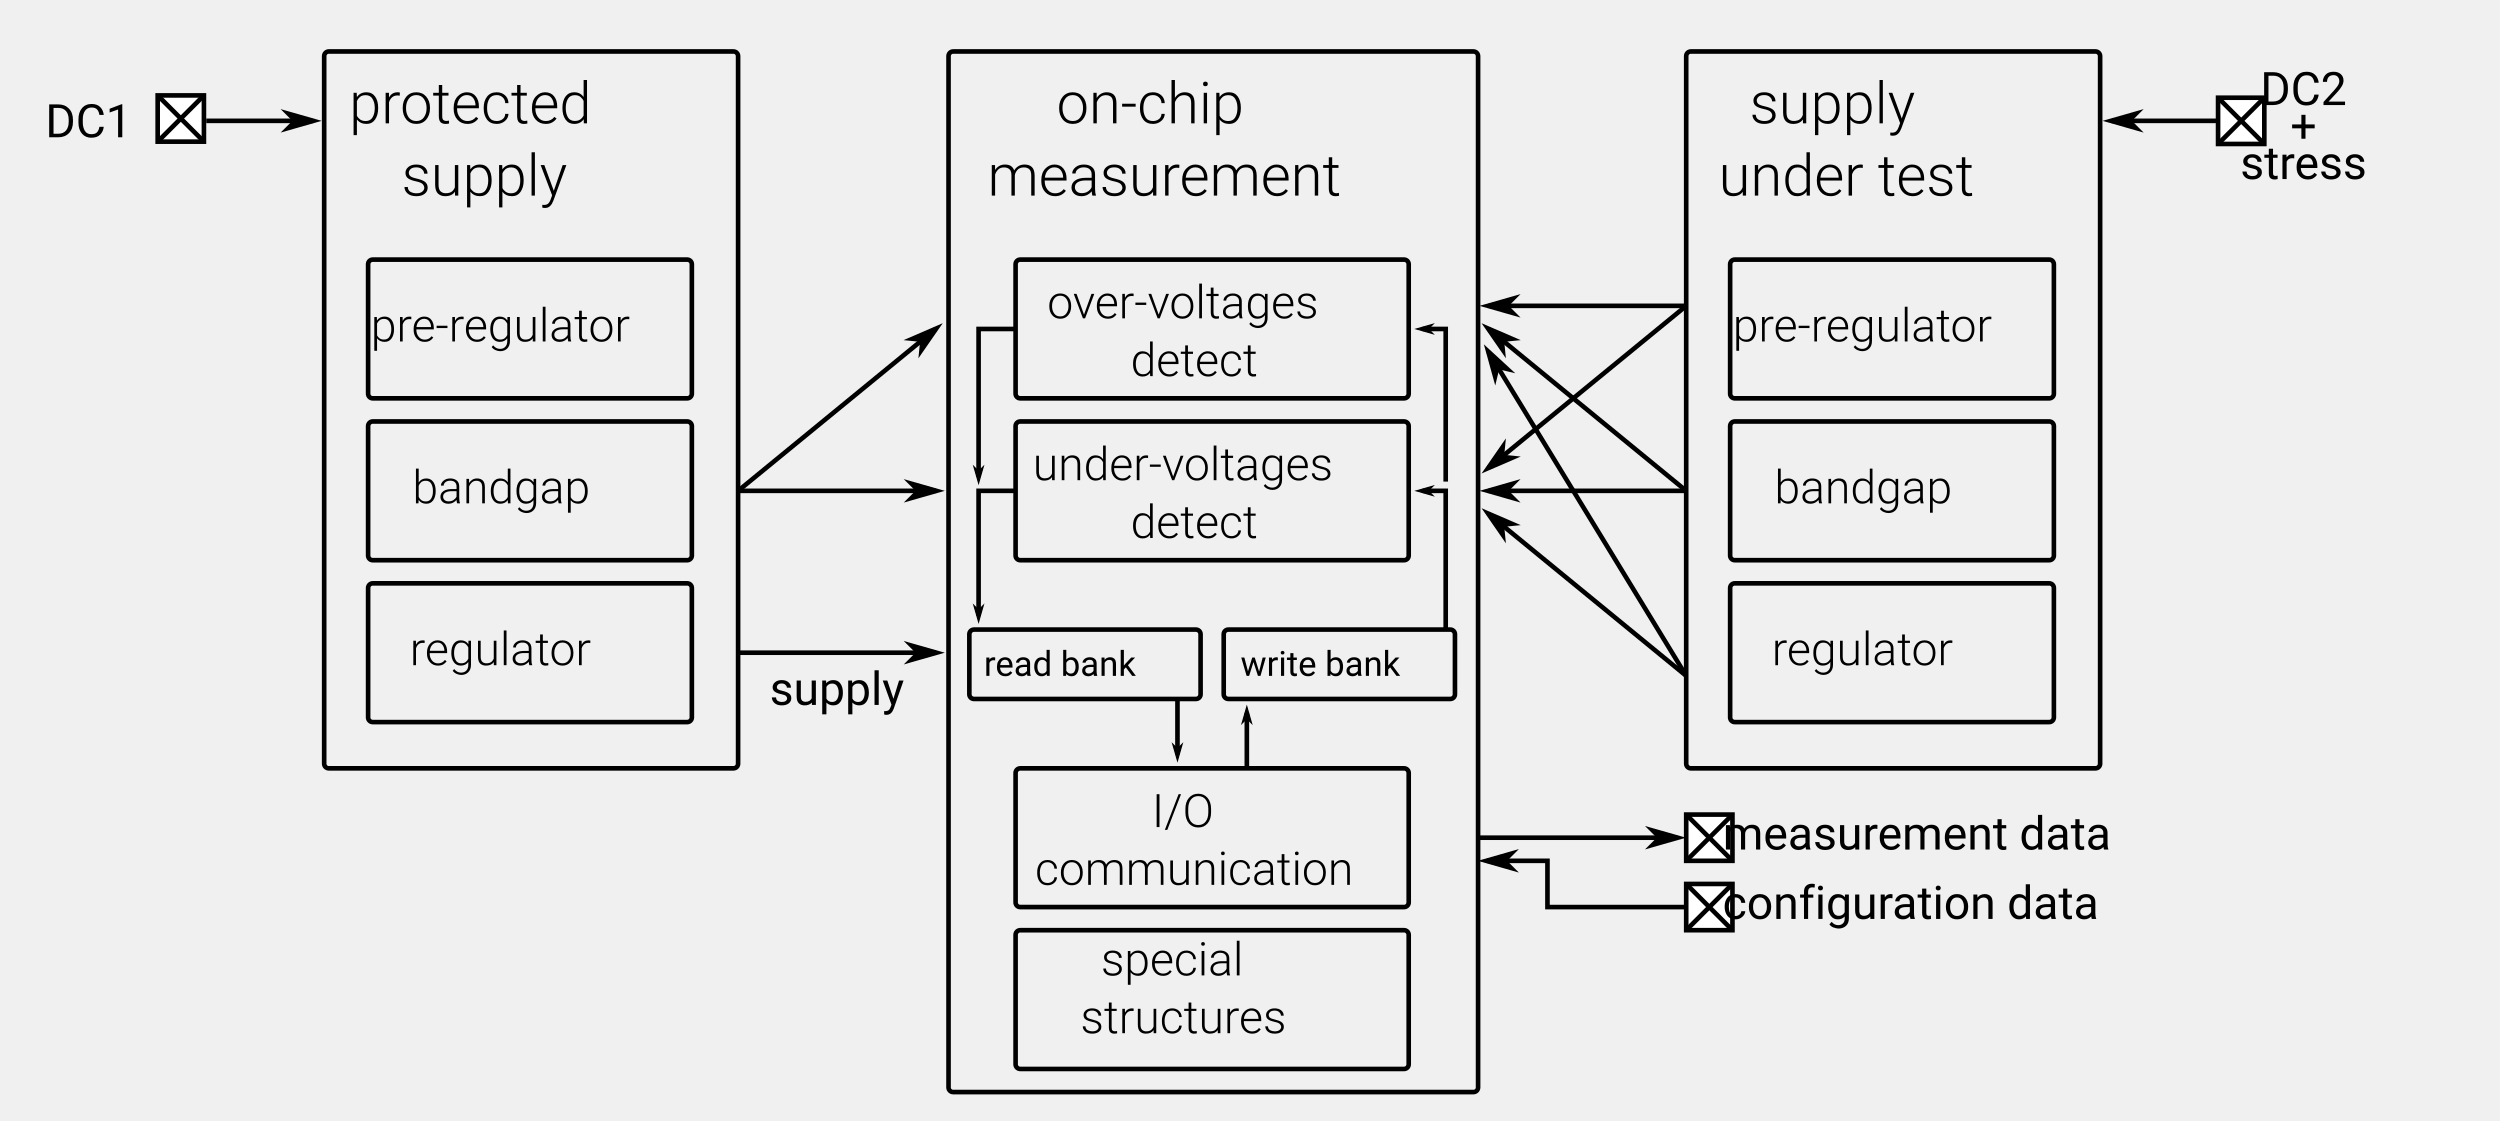
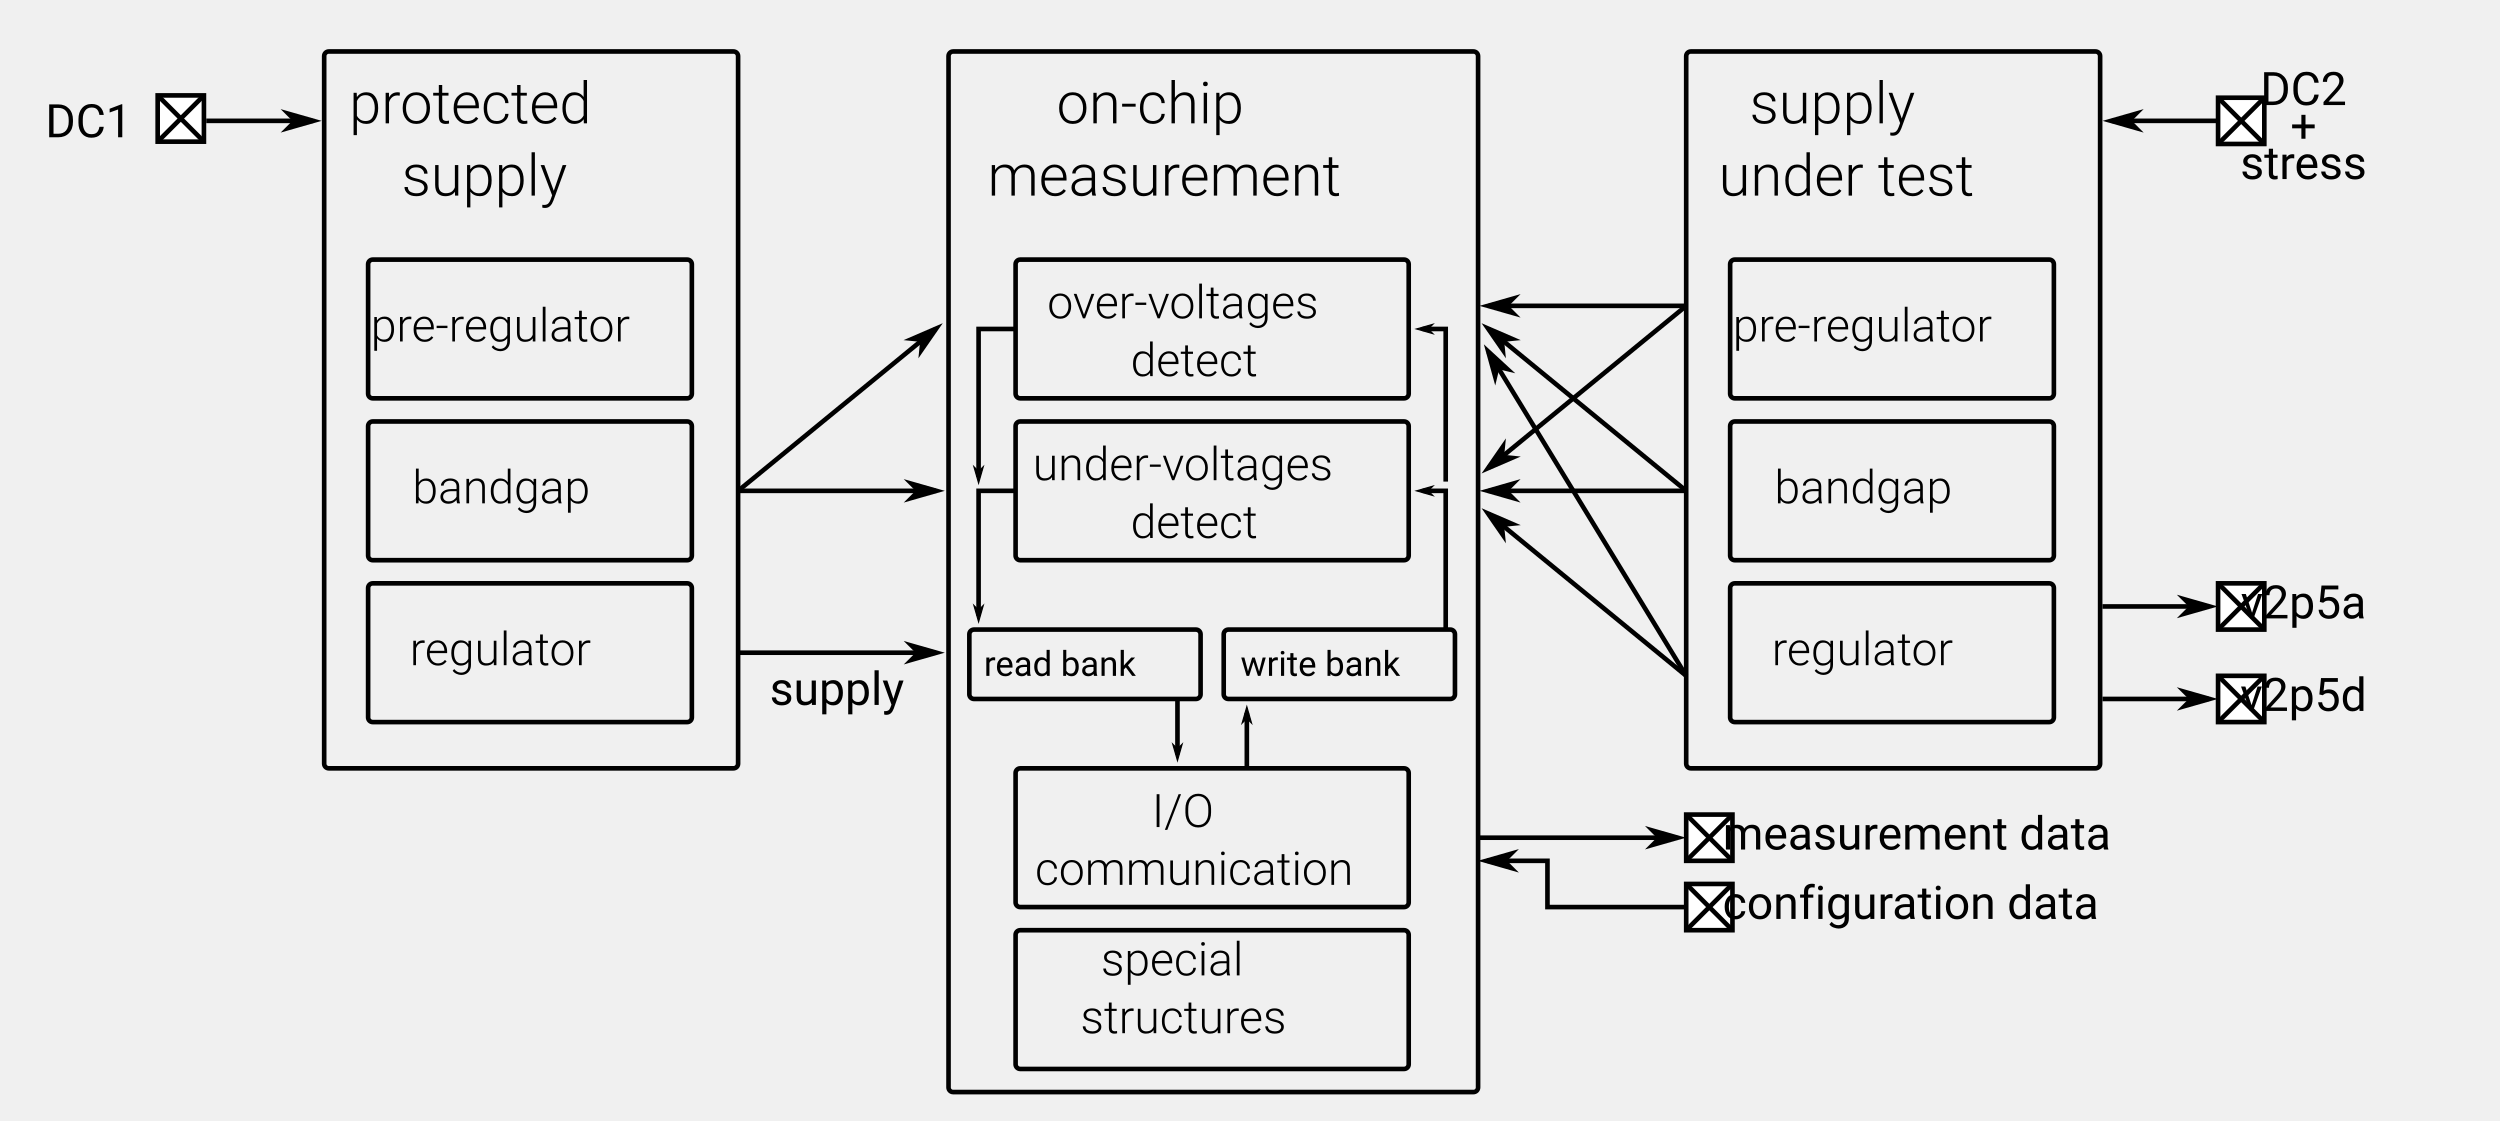
<svg xmlns="http://www.w3.org/2000/svg" width="152.556mm" height="68.371mm" viewBox="0 0 540.552 242.26" id="svg2" version="1.1">
  <defs id="defs4">
+     <marker orient="auto" refY="0" refX="0" id="marker4432" style="overflow:visible">
+       <path id="path4434" d="M 0,0 5,-5 -12.5,0 5,5 0,0 Z" style="fill:#000000;fill-opacity:1;fill-rule:evenodd;stroke:#000000;stroke-width:1pt;stroke-opacity:1" transform="matrix(-0.4,0,0,-0.4,-4,0)" />
+     </marker>
    <marker orient="auto" refY="0" refX="0" id="marker9858" style="overflow:visible">
      <path id="path9860" d="M 0,0 5,-5 -12.5,0 5,5 0,0 Z" style="fill:#000000;fill-opacity:1;fill-rule:evenodd;stroke:#000000;stroke-width:1pt;stroke-opacity:1" transform="matrix(-0.2,0,0,-0.2,-1.2,0)" />
    </marker>
    <marker style="overflow:visible" id="marker9396" refX="0" refY="0" orient="auto">
      <path transform="matrix(-0.2,0,0,-0.2,-1.2,0)" style="fill:#000000;fill-opacity:1;fill-rule:evenodd;stroke:#000000;stroke-width:1pt;stroke-opacity:1" d="M 0,0 5,-5 -12.5,0 5,5 0,0 Z" id="path9398" />
    </marker>
    <marker orient="auto" refY="0" refX="0" id="marker9218" style="overflow:visible">
      <path id="path9220" d="M 0,0 5,-5 -12.5,0 5,5 0,0 Z" style="fill:#000000;fill-opacity:1;fill-rule:evenodd;stroke:#000000;stroke-width:1pt;stroke-opacity:1" transform="matrix(-0.2,0,0,-0.2,-1.2,0)" />
    </marker>
    <marker style="overflow:visible" id="marker8118" refX="0" refY="0" orient="auto">
      <path transform="matrix(-0.2,0,0,-0.2,-1.2,0)" style="fill:#000000;fill-opacity:1;fill-rule:evenodd;stroke:#000000;stroke-width:1pt;stroke-opacity:1" d="M 0,0 5,-5 -12.5,0 5,5 0,0 Z" id="path8120" />
    </marker>
    <marker orient="auto" refY="0" refX="0" id="marker7404" style="overflow:visible">
      <path id="path7406" d="M 0,0 5,-5 -12.5,0 5,5 0,0 Z" style="fill:#000000;fill-opacity:1;fill-rule:evenodd;stroke:#000000;stroke-width:1pt;stroke-opacity:1" transform="matrix(-0.2,0,0,-0.2,-1.2,0)" />
    </marker>
    <marker orient="auto" refY="0" refX="0" id="Arrow1Send" style="overflow:visible">
      <path id="path6331" d="M 0,0 5,-5 -12.5,0 5,5 0,0 Z" style="fill:#000000;fill-opacity:1;fill-rule:evenodd;stroke:#000000;stroke-width:1pt;stroke-opacity:1" transform="matrix(-0.2,0,0,-0.2,-1.2,0)" />
    </marker>
    <marker style="overflow:visible" id="marker5606" refX="0" refY="0" orient="auto">
      <path transform="matrix(-0.4,0,0,-0.4,-4,0)" style="fill:#000000;fill-opacity:1;fill-rule:evenodd;stroke:#000000;stroke-width:1pt;stroke-opacity:1" d="M 0,0 5,-5 -12.5,0 5,5 0,0 Z" id="path5608" />
    </marker>
    <marker style="overflow:visible" id="marker4565" refX="0" refY="0" orient="auto">
      <path transform="matrix(-0.4,0,0,-0.4,-4,0)" style="fill:#000000;fill-opacity:1;fill-rule:evenodd;stroke:#000000;stroke-width:1pt;stroke-opacity:1" d="M 0,0 5,-5 -12.5,0 5,5 0,0 Z" id="path4567" />
    </marker>
    <marker style="overflow:visible" id="marker4511" refX="0" refY="0" orient="auto">
      <path transform="matrix(-0.4,0,0,-0.4,-4,0)" style="fill:#000000;fill-opacity:1;fill-rule:evenodd;stroke:#000000;stroke-width:1pt;stroke-opacity:1" d="M 0,0 5,-5 -12.5,0 5,5 0,0 Z" id="path4513" />
    </marker>
    <marker orient="auto" refY="0" refX="0" id="marker4313" style="overflow:visible">
      <path id="path4315" d="M 0,0 5,-5 -12.5,0 5,5 0,0 Z" style="fill:#000000;fill-opacity:1;fill-rule:evenodd;stroke:#000000;stroke-width:1pt;stroke-opacity:1" transform="matrix(-0.4,0,0,-0.4,-4,0)" />
    </marker>
    <marker orient="auto" refY="0" refX="0" id="marker5637" style="overflow:visible">
      <path id="path5639" d="M 0,0 5,-5 -12.5,0 5,5 0,0 Z" style="fill:#000000;fill-opacity:1;fill-rule:evenodd;stroke:#000000;stroke-width:1pt;stroke-opacity:1" transform="matrix(-0.4,0,0,-0.4,-4,0)" />
    </marker>
    <marker style="overflow:visible" id="marker5425" refX="0" refY="0" orient="auto">
      <path transform="matrix(-0.4,0,0,-0.4,-4,0)" style="fill:#000000;fill-opacity:1;fill-rule:evenodd;stroke:#000000;stroke-width:1pt;stroke-opacity:1" d="M 0,0 5,-5 -12.5,0 5,5 0,0 Z" id="path5427" />
    </marker>
    <marker orient="auto" refY="0" refX="0" id="marker5245" style="overflow:visible">
      <path id="path5247" d="M 0,0 5,-5 -12.5,0 5,5 0,0 Z" style="fill:#000000;fill-opacity:1;fill-rule:evenodd;stroke:#000000;stroke-width:1pt;stroke-opacity:1" transform="matrix(-0.4,0,0,-0.4,-4,0)" />
    </marker>
    <marker style="overflow:visible" id="marker4999" refX="0" refY="0" orient="auto">
      <path transform="matrix(-0.4,0,0,-0.4,-4,0)" style="fill:#000000;fill-opacity:1;fill-rule:evenodd;stroke:#000000;stroke-width:1pt;stroke-opacity:1" d="M 0,0 5,-5 -12.5,0 5,5 0,0 Z" id="path5001" />
    </marker>
    <marker orient="auto" refY="0" refX="0" id="marker4903" style="overflow:visible">
      <path id="path4905" d="M 0,0 5,-5 -12.5,0 5,5 0,0 Z" style="fill:#000000;fill-opacity:1;fill-rule:evenodd;stroke:#000000;stroke-width:1pt;stroke-opacity:1" transform="matrix(-0.4,0,0,-0.4,-4,0)" />
    </marker>
    <marker style="overflow:visible" id="marker4819" refX="0" refY="0" orient="auto">
      <path transform="matrix(-0.4,0,0,-0.4,-4,0)" style="fill:#000000;fill-opacity:1;fill-rule:evenodd;stroke:#000000;stroke-width:1pt;stroke-opacity:1" d="M 0,0 5,-5 -12.5,0 5,5 0,0 Z" id="path4821" />
    </marker>
    <marker orient="auto" refY="0" refX="0" id="marker4699" style="overflow:visible">
      <path id="path4701" d="M 0,0 5,-5 -12.5,0 5,5 0,0 Z" style="fill:#000000;fill-opacity:1;fill-rule:evenodd;stroke:#000000;stroke-width:1pt;stroke-opacity:1" transform="matrix(-0.4,0,0,-0.4,-4,0)" />
    </marker>
    <marker style="overflow:visible" id="marker4633" refX="0" refY="0" orient="auto">
      <path transform="matrix(-0.4,0,0,-0.4,-4,0)" style="fill:#000000;fill-opacity:1;fill-rule:evenodd;stroke:#000000;stroke-width:1pt;stroke-opacity:1" d="M 0,0 5,-5 -12.5,0 5,5 0,0 Z" id="path4635" />
    </marker>
    <marker orient="auto" refY="0" refX="0" id="marker4489" style="overflow:visible">
      <path id="path4491" d="M 0,0 5,-5 -12.5,0 5,5 0,0 Z" style="fill:#000000;fill-opacity:1;fill-rule:evenodd;stroke:#000000;stroke-width:1pt;stroke-opacity:1" transform="matrix(-0.4,0,0,-0.4,-4,0)" />
    </marker>
    <marker style="overflow:visible" id="marker4273" refX="0" refY="0" orient="auto">
      <path transform="matrix(-0.4,0,0,-0.4,-4,0)" style="fill:#000000;fill-opacity:1;fill-rule:evenodd;stroke:#000000;stroke-width:1pt;stroke-opacity:1" d="M 0,0 5,-5 -12.5,0 5,5 0,0 Z" id="path4275" />
    </marker>
    <marker style="overflow:visible" id="marker4245" refX="0" refY="0" orient="auto">
      <path transform="matrix(0.4,0,0,0.4,4,0)" style="fill:#000000;fill-opacity:1;fill-rule:evenodd;stroke:#000000;stroke-width:1pt;stroke-opacity:1" d="M 0,0 5,-5 -12.5,0 5,5 0,0 Z" id="path4247" />
    </marker>
  </defs>
  <g id="layer1" transform="translate(39.59198,-76.23218)">
    <g id="g4195" transform="translate(-380.5,-75.50008)">
      <path style="fill:#ffffff;fill-opacity:1;fill-rule:evenodd;stroke:#000000;stroke-width:1px;stroke-linecap:butt;stroke-linejoin:miter;stroke-opacity:1" d="m 375,172.362 0,10 10,0 0,-10 z" id="path4197" />
      <path style="fill:none;fill-rule:evenodd;stroke:#000000;stroke-width:1px;stroke-linecap:butt;stroke-linejoin:miter;stroke-opacity:1" d="m 375,172.362 10,10" id="path4199" />
      <path style="fill:none;fill-rule:evenodd;stroke:#000000;stroke-width:1px;stroke-linecap:butt;stroke-linejoin:miter;stroke-opacity:1" d="m 375,182.362 10,-10" id="path4201" />
    </g>
    <rect style="opacity:1;fill:none;fill-opacity:1;stroke:#000000;stroke-width:1;stroke-linecap:butt;stroke-linejoin:round;stroke-miterlimit:4;stroke-dasharray:none;stroke-dashoffset:0;stroke-opacity:1" id="rect4136" width="89.5" height="155" x="30.5" y="87.362" rx="1" ry="1" />
    <text xml:space="preserve" style="font-style:normal;font-variant:normal;font-weight:300;font-stretch:normal;font-size:12.5px;line-height:125%;font-family:Roboto;-inkscape-font-specification:'Roboto Light';text-align:center;letter-spacing:0px;word-spacing:0px;text-anchor:middle;fill:#000000;fill-opacity:1;stroke:none;stroke-width:1px;stroke-linecap:butt;stroke-linejoin:miter;stroke-opacity:1" x="72.76" y="102.903" id="text4203">
      <tspan id="tspan4203" x="72.76" y="102.903">protected</tspan>
      <tspan id="tspan4207" x="72.76" y="118.528">supply</tspan>
    </text>
    <path id="path4932" d="m 120,217.362 42.727,0" style="fill:none;fill-rule:evenodd;stroke:#000000;stroke-width:1;stroke-linecap:butt;stroke-linejoin:miter;stroke-miterlimit:4;stroke-dasharray:none;stroke-opacity:1;marker-end:url(#marker4273)" />
    <text xml:space="preserve" style="font-style:normal;font-variant:normal;font-weight:normal;font-stretch:normal;font-size:10px;line-height:125%;font-family:Roboto;-inkscape-font-specification:Roboto;letter-spacing:0px;word-spacing:0px;fill:#000000;fill-opacity:1;stroke:none;stroke-width:1px;stroke-linecap:butt;stroke-linejoin:miter;stroke-opacity:1" x="-29.787" y="105.917" id="text4192">
      <tspan x="-29.787" y="105.917" id="tspan4196">DC1</tspan>
    </text>
    <rect ry="1" rx="1" y="132.362" x="40" height="30" width="70" id="rect4211" style="opacity:1;fill:none;fill-opacity:1;stroke:#000000;stroke-width:1;stroke-linecap:butt;stroke-linejoin:round;stroke-miterlimit:4;stroke-dasharray:none;stroke-dashoffset:0;stroke-opacity:1" />
    <text id="text4319" y="150.06" x="74.702" style="font-style:normal;font-variant:normal;font-weight:300;font-stretch:normal;font-size:10px;line-height:125%;font-family:Roboto;-inkscape-font-specification:'Roboto Light';text-align:center;letter-spacing:0px;word-spacing:0px;text-anchor:middle;fill:#000000;fill-opacity:1;stroke:none;stroke-width:1px;stroke-linecap:butt;stroke-linejoin:miter;stroke-opacity:1" xml:space="preserve">
      <tspan y="150.06" x="74.702" id="tspan4323">pre-regulator</tspan>
    </text>
    <text id="text4331" y="220.06" x="74.7" style="font-style:normal;font-variant:normal;font-weight:300;font-stretch:normal;font-size:10px;line-height:125%;font-family:Roboto;-inkscape-font-specification:'Roboto Light';text-align:center;letter-spacing:0px;word-spacing:0px;text-anchor:middle;fill:#000000;fill-opacity:1;stroke:none;stroke-width:1px;stroke-linecap:butt;stroke-linejoin:miter;stroke-opacity:1" xml:space="preserve">
      <tspan y="220.06" x="74.7" id="tspan4333">regulator</tspan>
    </text>
    <text xml:space="preserve" style="font-style:normal;font-variant:normal;font-weight:300;font-stretch:normal;font-size:10px;line-height:125%;font-family:Roboto;-inkscape-font-specification:'Roboto Light';text-align:center;letter-spacing:0px;word-spacing:0px;text-anchor:middle;fill:#000000;fill-opacity:1;stroke:none;stroke-width:1px;stroke-linecap:butt;stroke-linejoin:miter;stroke-opacity:1" x="74.89" y="185.06" id="text4327">
      <tspan id="tspan4329" x="74.89" y="185.06">bandgap</tspan>
    </text>
    <rect style="opacity:1;fill:none;fill-opacity:1;stroke:#000000;stroke-width:1;stroke-linecap:butt;stroke-linejoin:round;stroke-miterlimit:4;stroke-dasharray:none;stroke-dashoffset:0;stroke-opacity:1" id="rect4335" width="70" height="30" x="40" y="167.362" rx="1" ry="1" />
    <rect ry="1" rx="1" y="202.362" x="40" height="30" width="70" id="rect4337" style="opacity:1;fill:none;fill-opacity:1;stroke:#000000;stroke-width:1;stroke-linecap:butt;stroke-linejoin:round;stroke-miterlimit:4;stroke-dasharray:none;stroke-dashoffset:0;stroke-opacity:1" />
    <rect ry="1" rx="1" y="87.362" x="165.5" height="225" width="114.5" id="rect4339" style="opacity:1;fill:none;fill-opacity:1;stroke:#000000;stroke-width:1;stroke-linecap:butt;stroke-linejoin:round;stroke-miterlimit:4;stroke-dasharray:none;stroke-dashoffset:0;stroke-opacity:1" />
    <g transform="translate(65.00004,-75.0001)" id="g4343">
      <path id="path4345" d="m 375,172.362 0,10 10,0 0,-10 z" style="fill:#ffffff;fill-opacity:1;fill-rule:evenodd;stroke:#000000;stroke-width:1px;stroke-linecap:butt;stroke-linejoin:miter;stroke-opacity:1" />
      <path id="path4347" d="m 375,172.362 10,10" style="fill:none;fill-rule:evenodd;stroke:#000000;stroke-width:1px;stroke-linecap:butt;stroke-linejoin:miter;stroke-opacity:1" />
      <path id="path4349" d="m 375,182.362 10,-10" style="fill:none;fill-rule:evenodd;stroke:#000000;stroke-width:1px;stroke-linecap:butt;stroke-linejoin:miter;stroke-opacity:1" />
    </g>
    <rect ry="1" rx="1" y="87.362" x="325" height="155" width="89.5" id="rect4351" style="opacity:1;fill:none;fill-opacity:1;stroke:#000000;stroke-width:1;stroke-linecap:butt;stroke-linejoin:round;stroke-miterlimit:4;stroke-dasharray:none;stroke-dashoffset:0;stroke-opacity:1" />
    <text id="text4353" y="102.903" x="367.26" style="font-style:normal;font-variant:normal;font-weight:300;font-stretch:normal;font-size:12.5px;line-height:125%;font-family:Roboto;-inkscape-font-specification:'Roboto Light';text-align:center;letter-spacing:0px;word-spacing:0px;text-anchor:middle;fill:#000000;fill-opacity:1;stroke:none;stroke-width:1px;stroke-linecap:butt;stroke-linejoin:miter;stroke-opacity:1" xml:space="preserve">
      <tspan y="102.903" x="367.26" id="tspan4357">supply</tspan>
      <tspan y="118.528" x="367.26" id="tspan4408">under test</tspan>
    </text>
    <text id="text4359" y="98.948" x="467.161" style="font-style:normal;font-variant:normal;font-weight:normal;font-stretch:normal;font-size:10px;line-height:80%;font-family:Roboto;-inkscape-font-specification:Roboto;text-align:center;letter-spacing:0px;word-spacing:0px;text-anchor:middle;fill:#000000;fill-opacity:1;stroke:none;stroke-width:1px;stroke-linecap:butt;stroke-linejoin:miter;stroke-opacity:1" xml:space="preserve">
      <tspan id="tspan4361" y="98.948" x="467.161">DC2</tspan>
      <tspan y="106.948" x="468.401" id="tspan4417">+ </tspan>
      <tspan y="114.948" x="467.161" id="tspan4419">stress</tspan>
      <tspan y="122.948" x="467.161" id="tspan4415" />
    </text>
    <rect style="opacity:1;fill:none;fill-opacity:1;stroke:#000000;stroke-width:1;stroke-linecap:butt;stroke-linejoin:round;stroke-miterlimit:4;stroke-dasharray:none;stroke-dashoffset:0;stroke-opacity:1" id="rect4363" width="70" height="30" x="334.5" y="132.362" rx="1" ry="1" />
    <text xml:space="preserve" style="font-style:normal;font-variant:normal;font-weight:300;font-stretch:normal;font-size:10px;line-height:125%;font-family:Roboto;-inkscape-font-specification:'Roboto Light';text-align:center;letter-spacing:0px;word-spacing:0px;text-anchor:middle;fill:#000000;fill-opacity:1;stroke:none;stroke-width:1px;stroke-linecap:butt;stroke-linejoin:miter;stroke-opacity:1" x="369.202" y="150.06" id="text4365">
      <tspan id="tspan4367" x="369.202" y="150.06">pre-regulator</tspan>
    </text>
    <text xml:space="preserve" style="font-style:normal;font-variant:normal;font-weight:300;font-stretch:normal;font-size:10px;line-height:125%;font-family:Roboto;-inkscape-font-specification:'Roboto Light';text-align:center;letter-spacing:0px;word-spacing:0px;text-anchor:middle;fill:#000000;fill-opacity:1;stroke:none;stroke-width:1px;stroke-linecap:butt;stroke-linejoin:miter;stroke-opacity:1" x="369.2" y="220.06" id="text4369">
      <tspan id="tspan4371" x="369.2" y="220.06">regulator</tspan>
    </text>
    <text id="text4373" y="185.06" x="369.39" style="font-style:normal;font-variant:normal;font-weight:300;font-stretch:normal;font-size:10px;line-height:125%;font-family:Roboto;-inkscape-font-specification:'Roboto Light';text-align:center;letter-spacing:0px;word-spacing:0px;text-anchor:middle;fill:#000000;fill-opacity:1;stroke:none;stroke-width:1px;stroke-linecap:butt;stroke-linejoin:miter;stroke-opacity:1" xml:space="preserve">
      <tspan y="185.06" x="369.39" id="tspan4375">bandgap</tspan>
    </text>
    <rect ry="1" rx="1" y="167.362" x="334.5" height="30" width="70" id="rect4377" style="opacity:1;fill:none;fill-opacity:1;stroke:#000000;stroke-width:1;stroke-linecap:butt;stroke-linejoin:round;stroke-miterlimit:4;stroke-dasharray:none;stroke-dashoffset:0;stroke-opacity:1" />
    <rect style="opacity:1;fill:none;fill-opacity:1;stroke:#000000;stroke-width:1;stroke-linecap:butt;stroke-linejoin:round;stroke-miterlimit:4;stroke-dasharray:none;stroke-dashoffset:0;stroke-opacity:1" id="rect4379" width="70" height="30" x="334.5" y="202.362" rx="1" ry="1" />
    <text id="text4381" y="228.655" x="126.83" style="font-style:normal;font-variant:normal;font-weight:normal;font-stretch:normal;font-size:10px;line-height:125%;font-family:Roboto;-inkscape-font-specification:Roboto;letter-spacing:0px;word-spacing:0px;fill:#000000;fill-opacity:1;stroke:none;stroke-width:1px;stroke-linecap:butt;stroke-linejoin:miter;stroke-opacity:1" xml:space="preserve">
      <tspan id="tspan4383" y="228.655" x="126.83">supply</tspan>
    </text>
    <text id="text4421" y="102.903" x="219.771" style="font-style:normal;font-variant:normal;font-weight:300;font-stretch:normal;font-size:12.5px;line-height:125%;font-family:Roboto;-inkscape-font-specification:'Roboto Light';text-align:center;letter-spacing:0px;word-spacing:0px;text-anchor:middle;fill:#000000;fill-opacity:1;stroke:none;stroke-width:1px;stroke-linecap:butt;stroke-linejoin:miter;stroke-opacity:1" xml:space="preserve">
      <tspan y="102.903" x="219.771" id="tspan4433">on-chip</tspan>
      <tspan y="118.528" x="219.771" id="tspan4437">measurement</tspan>
    </text>
    <rect style="opacity:1;fill:none;fill-opacity:1;stroke:#000000;stroke-width:1;stroke-linecap:butt;stroke-linejoin:round;stroke-miterlimit:4;stroke-dasharray:none;stroke-dashoffset:0;stroke-opacity:1" id="rect4439" width="85" height="30" x="180" y="132.362" rx="1" ry="1" />
    <text xml:space="preserve" style="font-style:normal;font-variant:normal;font-weight:300;font-stretch:normal;font-size:10px;line-height:125%;font-family:Roboto;-inkscape-font-specification:'Roboto Light';text-align:center;letter-spacing:0px;word-spacing:0px;text-anchor:middle;fill:#000000;fill-opacity:1;stroke:none;stroke-width:1px;stroke-linecap:butt;stroke-linejoin:miter;stroke-opacity:1" x="224.702" y="145.06" id="text4441">
      <tspan x="224.702" y="145.06" id="tspan4447">over-voltages</tspan>
      <tspan x="224.702" y="157.56" id="tspan4453">detect</tspan>
    </text>
    <rect ry="1" rx="1" y="167.362" x="180" height="30" width="85" id="rect4455" style="opacity:1;fill:none;fill-opacity:1;stroke:#000000;stroke-width:1;stroke-linecap:butt;stroke-linejoin:round;stroke-miterlimit:4;stroke-dasharray:none;stroke-dashoffset:0;stroke-opacity:1" />
    <text id="text4457" y="180.06" x="224.702" style="font-style:normal;font-variant:normal;font-weight:300;font-stretch:normal;font-size:10px;line-height:125%;font-family:Roboto;-inkscape-font-specification:'Roboto Light';text-align:center;letter-spacing:0px;word-spacing:0px;text-anchor:middle;fill:#000000;fill-opacity:1;stroke:none;stroke-width:1px;stroke-linecap:butt;stroke-linejoin:miter;stroke-opacity:1" xml:space="preserve">
      <tspan id="tspan4459" y="180.06" x="224.702">under-voltages</tspan>
      <tspan id="tspan4461" y="192.56" x="224.702">detect</tspan>
    </text>
    <rect style="opacity:1;fill:none;fill-opacity:1;stroke:#000000;stroke-width:1;stroke-linecap:butt;stroke-linejoin:round;stroke-miterlimit:4;stroke-dasharray:none;stroke-dashoffset:0;stroke-opacity:1" id="rect4463" width="85" height="30" x="180" y="242.362" rx="1" ry="1" />
    <text xml:space="preserve" style="font-style:normal;font-variant:normal;font-weight:300;font-stretch:normal;font-size:10px;line-height:125%;font-family:Roboto;-inkscape-font-specification:'Roboto Light';text-align:center;letter-spacing:0px;word-spacing:0px;text-anchor:middle;fill:#000000;fill-opacity:1;stroke:none;stroke-width:1px;stroke-linecap:butt;stroke-linejoin:miter;stroke-opacity:1" x="224.702" y="255.06" id="text4465">
      <tspan x="224.702" y="255.06" id="tspan4469">I/O</tspan>
      <tspan x="224.702" y="267.56" id="tspan4473">communication</tspan>
    </text>
    <path style="fill:none;fill-rule:evenodd;stroke:#000000;stroke-width:1;stroke-linecap:butt;stroke-linejoin:miter;stroke-miterlimit:4;stroke-dasharray:none;stroke-opacity:1;marker-end:url(#marker4489)" d="m 325,222.362 -42.727,-35" id="path4487" />
    <path id="path4631" d="M 325,222.362 282.273,152.362" style="fill:none;fill-rule:evenodd;stroke:#000000;stroke-width:1;stroke-linecap:butt;stroke-linejoin:miter;stroke-miterlimit:4;stroke-dasharray:none;stroke-opacity:1;marker-end:url(#marker4633)" />
    <path style="fill:none;fill-rule:evenodd;stroke:#000000;stroke-width:1;stroke-linecap:butt;stroke-linejoin:miter;stroke-miterlimit:4;stroke-dasharray:none;stroke-opacity:1;marker-end:url(#marker4699)" d="M 325,182.362 282.273,147.362" id="path4697" />
    <path id="path4817" d="m 325,182.362 -42.727,0" style="fill:none;fill-rule:evenodd;stroke:#000000;stroke-width:1;stroke-linecap:butt;stroke-linejoin:miter;stroke-miterlimit:4;stroke-dasharray:none;stroke-opacity:1;marker-end:url(#marker4819)" />
    <path style="fill:none;fill-rule:evenodd;stroke:#000000;stroke-width:1;stroke-linecap:butt;stroke-linejoin:miter;stroke-miterlimit:4;stroke-dasharray:none;stroke-opacity:1;marker-end:url(#marker4903)" d="m 325,142.362 -42.727,0" id="path4901" />
    <path id="path4997" d="m 325,142.362 -42.727,35" style="fill:none;fill-rule:evenodd;stroke:#000000;stroke-width:1;stroke-linecap:butt;stroke-linejoin:miter;stroke-miterlimit:4;stroke-dasharray:none;stroke-opacity:1;marker-end:url(#marker4999)" />
    <path style="fill:none;fill-rule:evenodd;stroke:#000000;stroke-width:1;stroke-linecap:butt;stroke-linejoin:miter;stroke-miterlimit:4;stroke-dasharray:none;stroke-opacity:1;marker-end:url(#marker5245)" d="m 5,102.362 23,0" id="path5243" />
    <path id="path5423" d="m 440,102.362 -23,0" style="fill:none;fill-rule:evenodd;stroke:#000000;stroke-width:1;stroke-linecap:butt;stroke-linejoin:miter;stroke-miterlimit:4;stroke-dasharray:none;stroke-opacity:1;marker-end:url(#marker5425)" />
    <g id="g5627" transform="translate(-49.99994,79.99992)">
      <path style="fill:#ffffff;fill-opacity:1;fill-rule:evenodd;stroke:#000000;stroke-width:1px;stroke-linecap:butt;stroke-linejoin:miter;stroke-opacity:1" d="m 375,172.362 0,10 10,0 0,-10 z" id="path5629" />
      <path style="fill:none;fill-rule:evenodd;stroke:#000000;stroke-width:1px;stroke-linecap:butt;stroke-linejoin:miter;stroke-opacity:1" d="m 375,172.362 10,10" id="path5631" />
      <path style="fill:none;fill-rule:evenodd;stroke:#000000;stroke-width:1px;stroke-linecap:butt;stroke-linejoin:miter;stroke-opacity:1" d="m 375,182.362 10,-10" id="path5633" />
    </g>
    <path style="fill:none;fill-rule:evenodd;stroke:#000000;stroke-width:1;stroke-linecap:butt;stroke-linejoin:miter;stroke-miterlimit:4;stroke-dasharray:none;stroke-opacity:1;marker-end:url(#marker5637)" d="m 280,257.362 43,-10e-6" id="path5635" />
    <text xml:space="preserve" style="font-style:normal;font-variant:normal;font-weight:normal;font-stretch:normal;font-size:10px;line-height:80%;font-family:Roboto;-inkscape-font-specification:Roboto;text-align:center;letter-spacing:0px;word-spacing:0px;text-anchor:middle;fill:#000000;fill-opacity:1;stroke:none;stroke-width:1px;stroke-linecap:butt;stroke-linejoin:miter;stroke-opacity:1" x="381.075" y="259.927" id="text5881">
      <tspan id="tspan5889" x="381.075" y="259.927">measurement data</tspan>
    </text>
    <rect ry="1" rx="1" y="277.362" x="180" height="30" width="85" id="rect5897" style="opacity:1;fill:none;fill-opacity:1;stroke:#000000;stroke-width:1;stroke-linecap:butt;stroke-linejoin:round;stroke-miterlimit:4;stroke-dasharray:none;stroke-dashoffset:0;stroke-opacity:1" />
    <text id="text5899" y="287.135" x="222.381" style="font-style:normal;font-variant:normal;font-weight:300;font-stretch:normal;font-size:10px;line-height:125%;font-family:Roboto;-inkscape-font-specification:'Roboto Light';text-align:center;letter-spacing:0px;word-spacing:0px;text-anchor:middle;fill:#000000;fill-opacity:1;stroke:none;stroke-width:1px;stroke-linecap:butt;stroke-linejoin:miter;stroke-opacity:1" xml:space="preserve">
      <tspan id="tspan5903" y="287.135" x="222.381">special</tspan>
      <tspan y="299.635" x="222.381" id="tspan5915">structures</tspan>
    </text>
    <flowRoot xml:space="preserve" id="flowRoot5905" style="font-style:normal;font-weight:normal;font-size:12.5px;line-height:125%;font-family:sans-serif;letter-spacing:0px;word-spacing:0px;fill:#000000;fill-opacity:1;stroke:none;stroke-width:1px;stroke-linecap:butt;stroke-linejoin:miter;stroke-opacity:1" transform="translate(-16.79884,116.2323)">
      <flowRegion id="flowRegion5907">
        <rect id="rect5909" width="45" height="20" x="231.799" y="136.13" />
      </flowRegion>
      <flowPara id="flowPara5911" />
    </flowRoot>
    <path style="fill:none;fill-rule:evenodd;stroke:#000000;stroke-width:1;stroke-linecap:butt;stroke-linejoin:miter;stroke-miterlimit:4;stroke-dasharray:none;stroke-opacity:1;marker-end:url(#marker4313)" d="m 120,182.362 42.727,0" id="path4311" />
    <path id="path4509" d="m 120,182.362 42.727,-35" style="fill:none;fill-rule:evenodd;stroke:#000000;stroke-width:1;stroke-linecap:butt;stroke-linejoin:miter;stroke-miterlimit:4;stroke-dasharray:none;stroke-opacity:1;marker-end:url(#marker4511)" />
    <g transform="translate(-49.99994,94.9999)" id="g4329">
      <path id="path4331" d="m 375,172.362 0,10 10,0 0,-10 z" style="fill:#ffffff;fill-opacity:1;fill-rule:evenodd;stroke:#000000;stroke-width:1px;stroke-linecap:butt;stroke-linejoin:miter;stroke-opacity:1" />
      <path id="path4333" d="m 375,172.362 10,10" style="fill:none;fill-rule:evenodd;stroke:#000000;stroke-width:1px;stroke-linecap:butt;stroke-linejoin:miter;stroke-opacity:1" />
      <path id="path4335" d="m 375,182.362 10,-10" style="fill:none;fill-rule:evenodd;stroke:#000000;stroke-width:1px;stroke-linecap:butt;stroke-linejoin:miter;stroke-opacity:1" />
    </g>
    <text id="text4337" y="274.927" x="379.731" style="font-style:normal;font-variant:normal;font-weight:normal;font-stretch:normal;font-size:10px;line-height:80%;font-family:Roboto;-inkscape-font-specification:Roboto;text-align:center;letter-spacing:0px;word-spacing:0px;text-anchor:middle;fill:#000000;fill-opacity:1;stroke:none;stroke-width:1px;stroke-linecap:butt;stroke-linejoin:miter;stroke-opacity:1" xml:space="preserve">
      <tspan y="274.927" x="379.731" id="tspan4339">configuration data</tspan>
    </text>
    <path id="path4563" d="m 324.91,272.362 -29.91,0 0,-10 -13.09,0" style="fill:none;fill-rule:evenodd;stroke:#000000;stroke-width:1;stroke-linecap:butt;stroke-linejoin:miter;stroke-miterlimit:4;stroke-dasharray:none;stroke-opacity:1;marker-end:url(#marker4565)" />
    <rect ry="1" rx="1" y="212.362" x="170" height="15" width="50" id="rect4338" style="opacity:1;fill:none;fill-opacity:1;stroke:#000000;stroke-width:1;stroke-linecap:butt;stroke-linejoin:round;stroke-miterlimit:4;stroke-dasharray:none;stroke-dashoffset:0;stroke-opacity:1" />
    <rect style="opacity:1;fill:none;fill-opacity:1;stroke:#000000;stroke-width:1;stroke-linecap:butt;stroke-linejoin:round;stroke-miterlimit:4;stroke-dasharray:none;stroke-dashoffset:0;stroke-opacity:1" id="rect4340" width="50" height="15" x="225" y="212.362" rx="1" ry="1" />
    <text xml:space="preserve" style="font-style:normal;font-variant:normal;font-weight:normal;font-stretch:normal;font-size:7.5px;line-height:125%;font-family:Roboto;-inkscape-font-specification:Roboto;text-align:center;letter-spacing:0px;word-spacing:0px;text-anchor:middle;fill:#000000;fill-opacity:1;stroke:none;stroke-width:1px;stroke-linecap:butt;stroke-linejoin:miter;stroke-opacity:1" x="194.234" y="222.375" id="text4342">
      <tspan x="194.234" y="222.375" id="tspan4346">read bank</tspan>
    </text>
    <text id="text4410" y="222.375" x="250.553" style="font-style:normal;font-variant:normal;font-weight:normal;font-stretch:normal;font-size:7.5px;line-height:125%;font-family:Roboto;-inkscape-font-specification:Roboto;text-align:center;letter-spacing:0px;word-spacing:0px;text-anchor:middle;fill:#000000;fill-opacity:1;stroke:none;stroke-width:1px;stroke-linecap:butt;stroke-linejoin:miter;stroke-opacity:1" xml:space="preserve">
      <tspan id="tspan4412" y="222.375" x="250.553">write bank</tspan>
    </text>
    <path style="fill:none;fill-rule:evenodd;stroke:#000000;stroke-width:1;stroke-linecap:butt;stroke-linejoin:miter;stroke-miterlimit:4;stroke-dasharray:none;stroke-opacity:1;marker-end:url(#Arrow1Send)" d="m 180,182.362 -8,0 0,27" id="path4422" />
    <path id="path7096" d="m 180,147.362 -8,0 0,32" style="fill:none;fill-rule:evenodd;stroke:#000000;stroke-width:1;stroke-linecap:butt;stroke-linejoin:miter;stroke-miterlimit:4;stroke-dasharray:none;stroke-opacity:1;marker-end:url(#marker9218)" />
    <path style="fill:none;fill-rule:evenodd;stroke:#000000;stroke-width:1;stroke-linecap:butt;stroke-linejoin:miter;stroke-miterlimit:4;stroke-dasharray:none;stroke-opacity:1;marker-end:url(#marker7404)" d="m 273,212.362 0,-30 -5,0" id="path7402" />
    <path id="path8116" d="m 273,180.362 0,-33 -5,0" style="fill:none;fill-rule:evenodd;stroke:#000000;stroke-width:1;stroke-linecap:butt;stroke-linejoin:miter;stroke-miterlimit:4;stroke-dasharray:none;stroke-opacity:1;marker-end:url(#marker8118)" />
    <path id="path9394" d="m 215,227.362 0,12" style="fill:none;fill-rule:evenodd;stroke:#000000;stroke-width:1;stroke-linecap:butt;stroke-linejoin:miter;stroke-miterlimit:4;stroke-dasharray:none;stroke-opacity:1;marker-end:url(#marker9396)" />
    <path style="fill:none;fill-rule:evenodd;stroke:#000000;stroke-width:1;stroke-linecap:butt;stroke-linejoin:miter;stroke-miterlimit:4;stroke-dasharray:none;stroke-opacity:1;marker-end:url(#marker9858)" d="m 230,242.362 0,-12" id="path9856" />
+     <g id="g4412" transform="translate(65.00004,29.99989)">
+       <path style="fill:#ffffff;fill-opacity:1;fill-rule:evenodd;stroke:#000000;stroke-width:1px;stroke-linecap:butt;stroke-linejoin:miter;stroke-opacity:1" d="m 375,172.362 0,10 10,0 0,-10 z" id="path4414" />
+       <path style="fill:none;fill-rule:evenodd;stroke:#000000;stroke-width:1px;stroke-linecap:butt;stroke-linejoin:miter;stroke-opacity:1" d="m 375,172.362 10,10" id="path4416" />
+       <path style="fill:none;fill-rule:evenodd;stroke:#000000;stroke-width:1px;stroke-linecap:butt;stroke-linejoin:miter;stroke-opacity:1" d="m 375,182.362 10,-10" id="path4418" />
+     </g>
+     <text xml:space="preserve" style="font-style:normal;font-variant:normal;font-weight:normal;font-stretch:normal;font-size:10px;line-height:80%;font-family:Roboto;-inkscape-font-specification:Roboto;text-align:center;letter-spacing:0px;word-spacing:0px;text-anchor:middle;fill:#000000;fill-opacity:1;stroke:none;stroke-width:1px;stroke-linecap:butt;stroke-linejoin:miter;stroke-opacity:1" x="467.161" y="138.948" id="text4420">
+       <tspan id="tspan4426" x="467.161" y="138.948" />
+       <tspan id="tspan4428" x="467.161" y="146.948" />
+     </text>
+     <path style="fill:none;fill-rule:evenodd;stroke:#000000;stroke-width:1;stroke-linecap:butt;stroke-linejoin:miter;stroke-miterlimit:4;stroke-dasharray:none;stroke-opacity:1;marker-end:url(#marker4432)" d="m 415,207.362 23,0" id="path4430" />
+     <text xml:space="preserve" style="font-style:normal;font-variant:normal;font-weight:normal;font-stretch:normal;font-size:10px;line-height:80%;font-family:Roboto;-inkscape-font-specification:Roboto;text-align:center;letter-spacing:0px;word-spacing:0px;text-anchor:middle;fill:#000000;fill-opacity:1;stroke:none;stroke-width:1px;stroke-linecap:butt;stroke-linejoin:miter;stroke-opacity:1" x="467.161" y="209.95" id="text4601">
+       <tspan id="tspan4607" x="467.161" y="209.95">v2p5a</tspan>
+       <tspan id="tspan4609" x="467.161" y="217.95" />
+     </text>
+     <g transform="translate(65.00004,49.99989)" id="g4651">
+       <path id="path4653" d="m 375,172.362 0,10 10,0 0,-10 z" style="fill:#ffffff;fill-opacity:1;fill-rule:evenodd;stroke:#000000;stroke-width:1px;stroke-linecap:butt;stroke-linejoin:miter;stroke-opacity:1" />
+       <path id="path4655" d="m 375,172.362 10,10" style="fill:none;fill-rule:evenodd;stroke:#000000;stroke-width:1px;stroke-linecap:butt;stroke-linejoin:miter;stroke-opacity:1" />
+       <path id="path4657" d="m 375,182.362 10,-10" style="fill:none;fill-rule:evenodd;stroke:#000000;stroke-width:1px;stroke-linecap:butt;stroke-linejoin:miter;stroke-opacity:1" />
+     </g>
+     <path id="path4659" d="m 415,227.362 23,0" style="fill:none;fill-rule:evenodd;stroke:#000000;stroke-width:1;stroke-linecap:butt;stroke-linejoin:miter;stroke-miterlimit:4;stroke-dasharray:none;stroke-opacity:1;marker-end:url(#marker4432)" />
+     <text id="text4661" y="229.95" x="467.161" style="font-style:normal;font-variant:normal;font-weight:normal;font-stretch:normal;font-size:10px;line-height:80%;font-family:Roboto;-inkscape-font-specification:Roboto;text-align:center;letter-spacing:0px;word-spacing:0px;text-anchor:middle;fill:#000000;fill-opacity:1;stroke:none;stroke-width:1px;stroke-linecap:butt;stroke-linejoin:miter;stroke-opacity:1" xml:space="preserve">
+       <tspan y="229.95" x="467.161" id="tspan4663">v2p5d</tspan>
+       <tspan y="237.95" x="467.161" id="tspan4665" />
+     </text>
  </g>
</svg>
